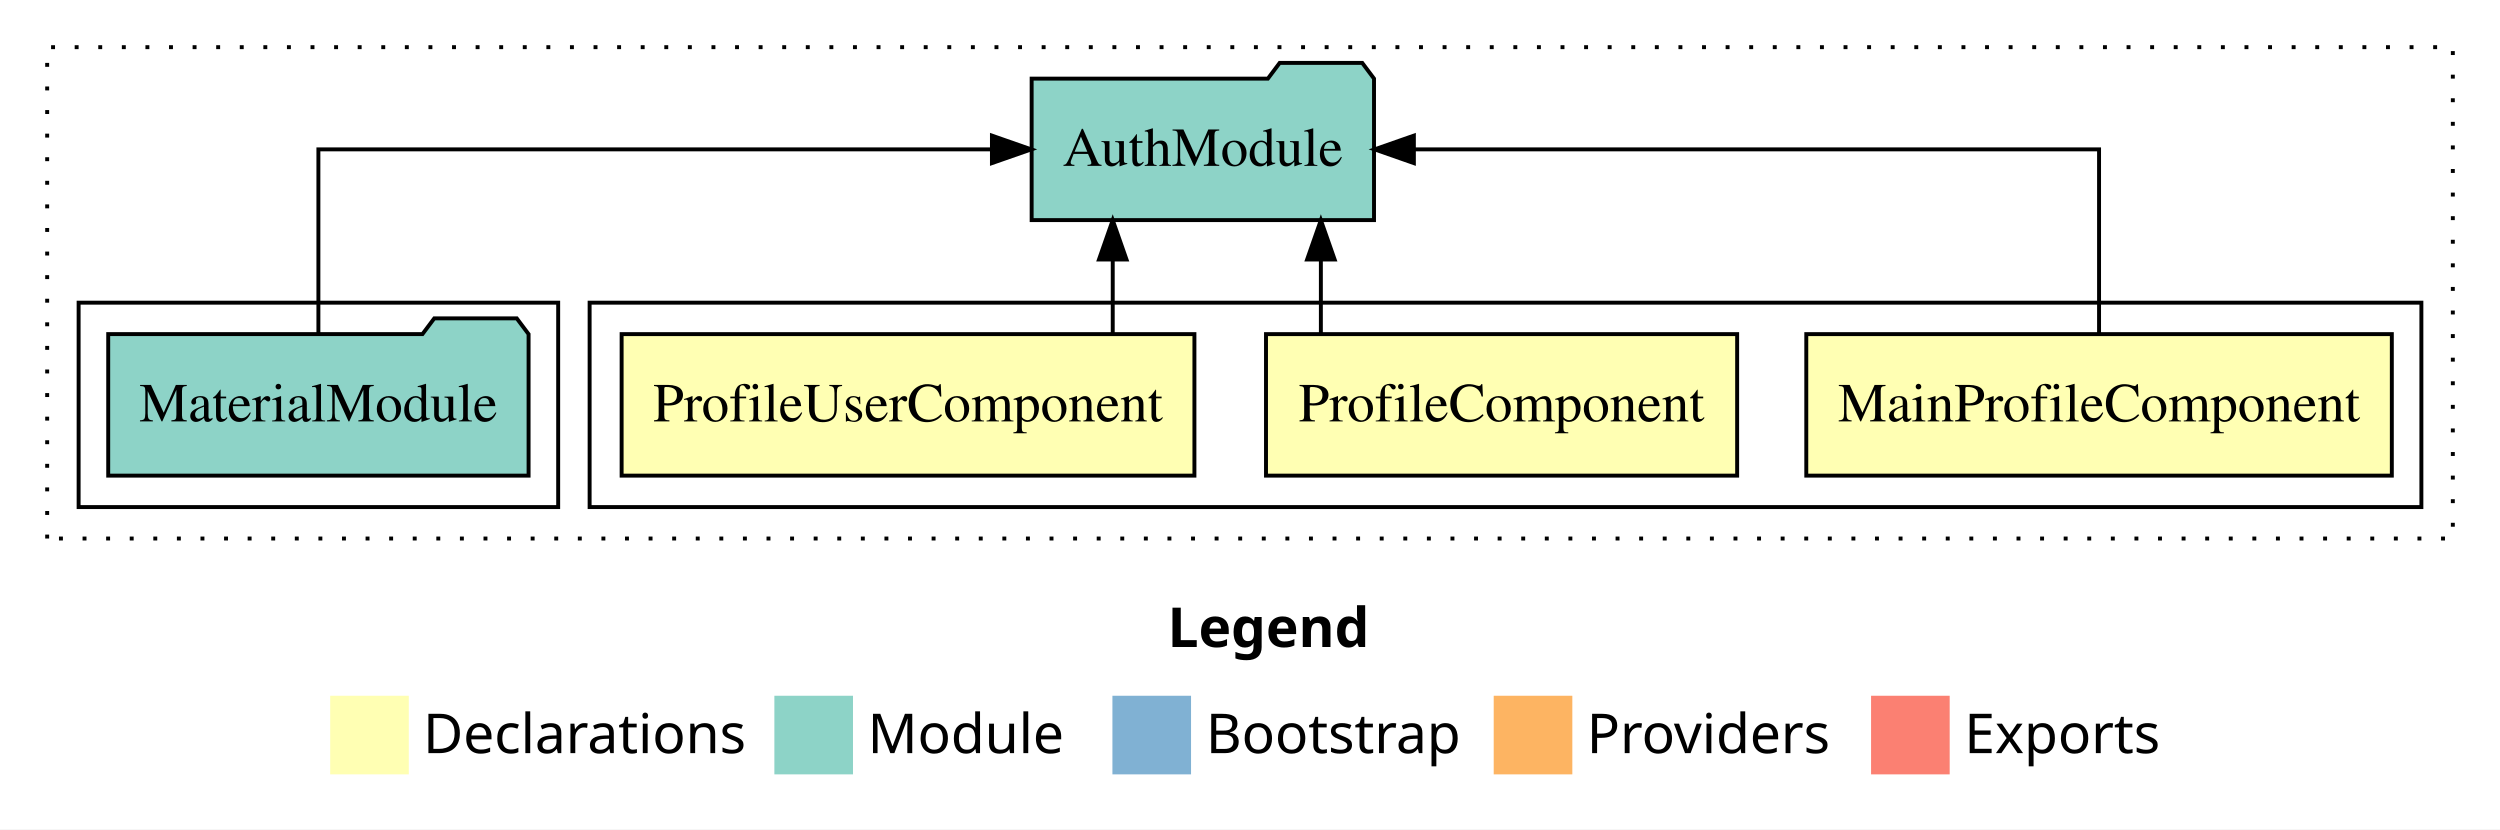
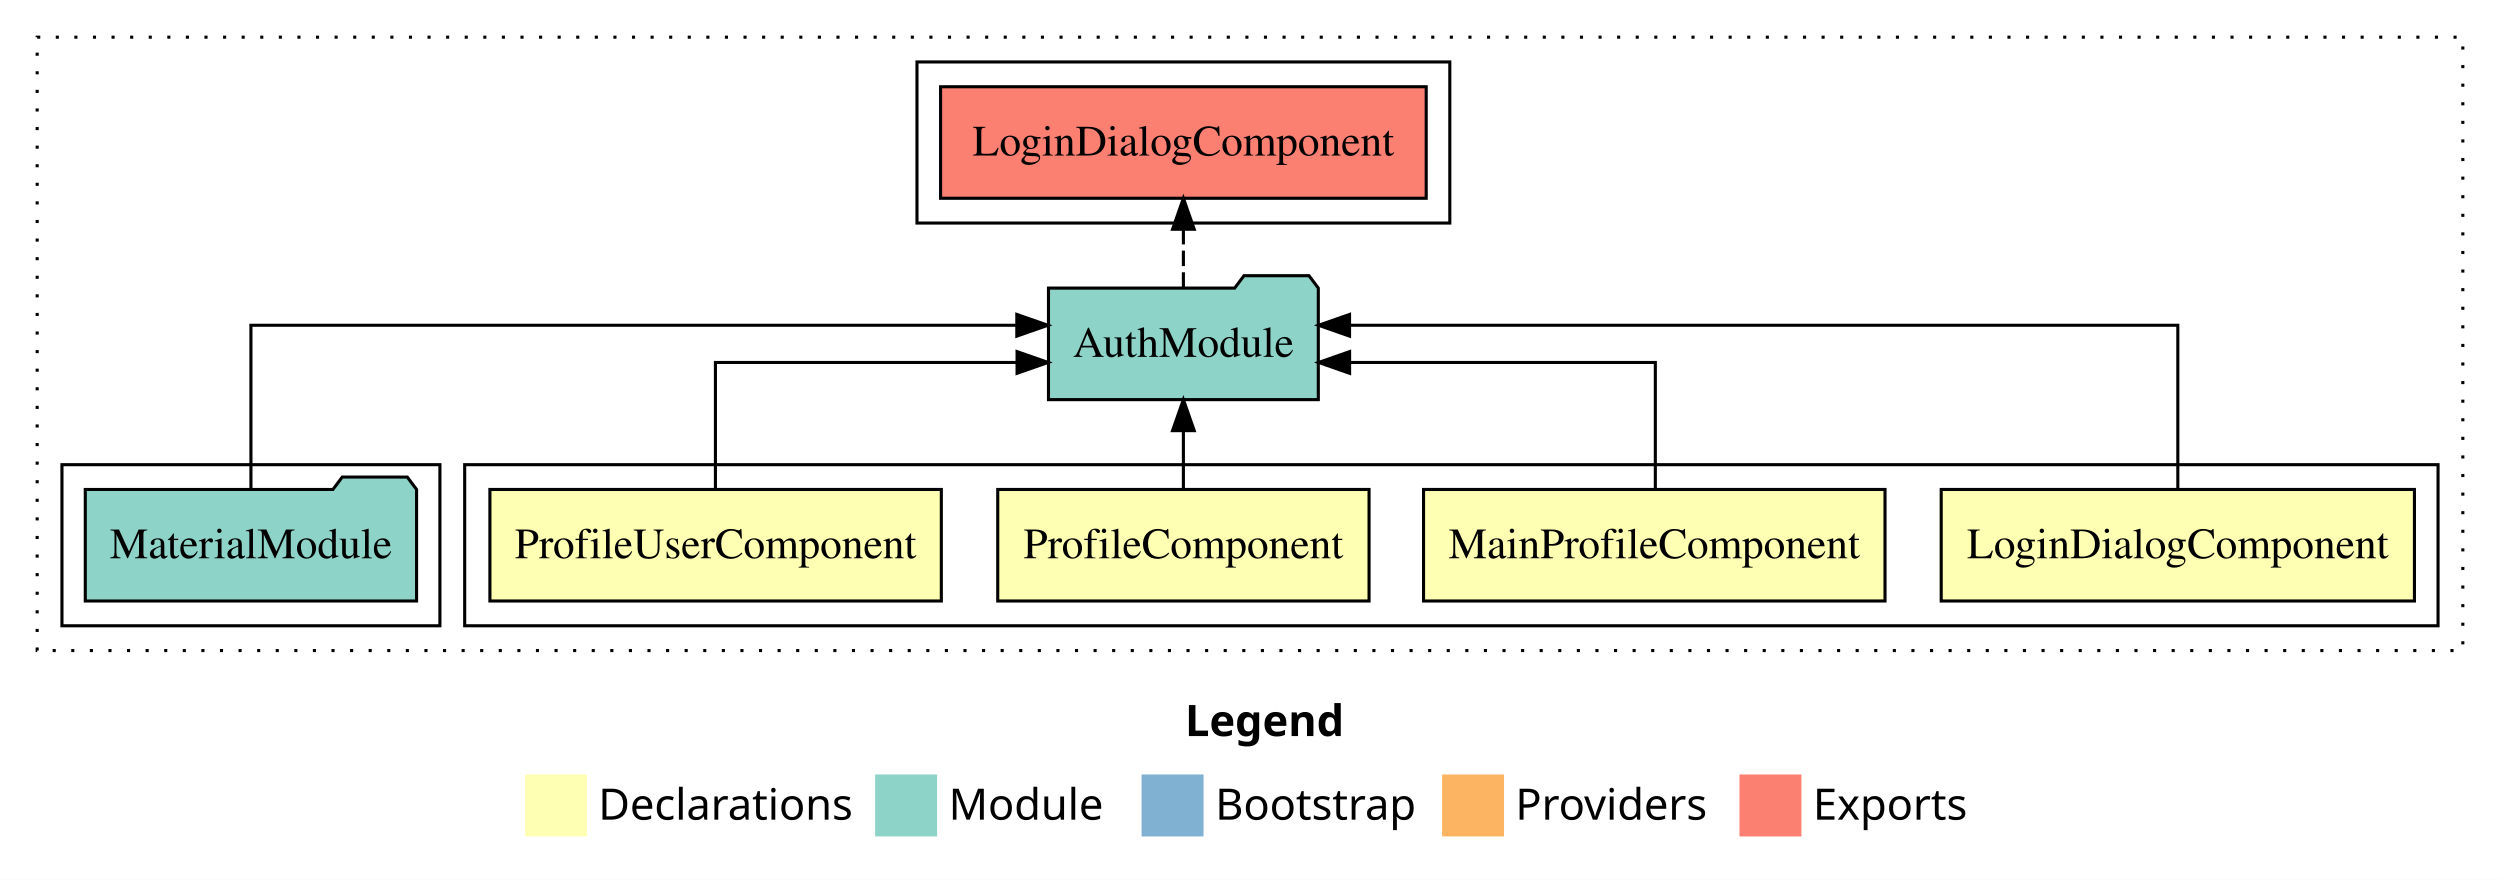
- <svg xmlns="http://www.w3.org/2000/svg" width="636pt" height="211pt" viewBox="0.00 0.00 636.00 211.00">
-   <g id="graph0" class="graph" transform="scale(1 1) rotate(0) translate(4 207)">
-     <polygon fill="white" stroke="transparent" points="-4,4 -4,-207 632,-207 632,4 -4,4" />
-     <text text-anchor="start" x="293.01" y="-42.4" font-family="sans-serif" font-weight="bold" font-size="14.00">Legend</text>
-     <polygon fill="#ffffb3" stroke="transparent" points="80,-10 80,-30 100,-30 100,-10 80,-10" />
-     <text text-anchor="start" x="103.63" y="-15.4" font-family="sans-serif" font-size="14.00">  Declarations</text>
-     <polygon fill="#8dd3c7" stroke="transparent" points="193,-10 193,-30 213,-30 213,-10 193,-10" />
-     <text text-anchor="start" x="216.73" y="-15.4" font-family="sans-serif" font-size="14.00">  Module</text>
-     <polygon fill="#80b1d3" stroke="transparent" points="279,-10 279,-30 299,-30 299,-10 279,-10" />
-     <text text-anchor="start" x="302.78" y="-15.4" font-family="sans-serif" font-size="14.00">  Bootstrap</text>
-     <polygon fill="#fdb462" stroke="transparent" points="376,-10 376,-30 396,-30 396,-10 376,-10" />
-     <text text-anchor="start" x="399.67" y="-15.4" font-family="sans-serif" font-size="14.00">  Providers</text>
-     <polygon fill="#fb8072" stroke="transparent" points="472,-10 472,-30 492,-30 492,-10 472,-10" />
-     <text text-anchor="start" x="495.73" y="-15.4" font-family="sans-serif" font-size="14.00">  Exports</text>
+ <svg xmlns="http://www.w3.org/2000/svg" width="807pt" height="284pt" viewBox="0.00 0.00 807.00 284.00">
+   <g id="graph0" class="graph" transform="scale(1 1) rotate(0) translate(4 280)">
+     <polygon fill="white" stroke="transparent" points="-4,4 -4,-280 803,-280 803,4 -4,4" />
+     <text text-anchor="start" x="378.51" y="-42.4" font-family="sans-serif" font-weight="bold" font-size="14.00">Legend</text>
+     <polygon fill="#ffffb3" stroke="transparent" points="165.5,-10 165.5,-30 185.5,-30 185.5,-10 165.5,-10" />
+     <text text-anchor="start" x="189.13" y="-15.4" font-family="sans-serif" font-size="14.00">  Declarations</text>
+     <polygon fill="#8dd3c7" stroke="transparent" points="278.5,-10 278.5,-30 298.5,-30 298.5,-10 278.5,-10" />
+     <text text-anchor="start" x="302.23" y="-15.4" font-family="sans-serif" font-size="14.00">  Module</text>
+     <polygon fill="#80b1d3" stroke="transparent" points="364.5,-10 364.5,-30 384.5,-30 384.5,-10 364.5,-10" />
+     <text text-anchor="start" x="388.28" y="-15.4" font-family="sans-serif" font-size="14.00">  Bootstrap</text>
+     <polygon fill="#fdb462" stroke="transparent" points="461.5,-10 461.5,-30 481.5,-30 481.5,-10 461.5,-10" />
+     <text text-anchor="start" x="485.17" y="-15.4" font-family="sans-serif" font-size="14.00">  Providers</text>
+     <polygon fill="#fb8072" stroke="transparent" points="557.5,-10 557.5,-30 577.5,-30 577.5,-10 557.5,-10" />
+     <text text-anchor="start" x="581.23" y="-15.4" font-family="sans-serif" font-size="14.00">  Exports</text>
    <g id="clust1" class="cluster">
-       <polygon fill="none" stroke="black" stroke-dasharray="1,5" points="8,-70 8,-195 620,-195 620,-70 8,-70" />
+       <polygon fill="none" stroke="black" stroke-dasharray="1,5" points="8,-70 8,-268 791,-268 791,-70 8,-70" />
    </g>
    <g id="clust2" class="cluster">
-       <polygon fill="none" stroke="black" points="146,-78 146,-130 612,-130 612,-78 146,-78" />
+       <polygon fill="none" stroke="black" points="146,-78 146,-130 783,-130 783,-78 146,-78" />
    </g>
-     <g id="clust6" class="cluster">
+     <g id="clust7" class="cluster">
      <polygon fill="none" stroke="black" points="16,-78 16,-130 138,-130 138,-78 16,-78" />
    </g>
+     <g id="clust8" class="cluster">
+       <polygon fill="none" stroke="black" points="292,-208 292,-260 464,-260 464,-208 292,-208" />
+     </g>
    <g id="node1" class="node">
+       <polygon fill="#ffffb3" stroke="black" points="775.38,-122 622.62,-122 622.62,-86 775.38,-86 775.38,-122" />
+       <text text-anchor="middle" x="699" y="-99.8" font-family="Times,serif" font-size="14.00">LoginDialogComponent</text>
+     </g>
+     <g id="node5" class="node">
+       <polygon fill="#8dd3c7" stroke="black" points="421.55,-187 418.55,-191 397.55,-191 394.55,-187 334.45,-187 334.45,-151 421.55,-151 421.55,-187" />
+       <text text-anchor="middle" x="378" y="-164.8" font-family="Times,serif" font-size="14.00">AuthModule</text>
+     </g>
+     <g id="edge1" class="edge">
+       <path fill="none" stroke="black" d="M699,-122.28C699,-143.32 699,-175 699,-175 699,-175 431.63,-175 431.63,-175" />
+       <polygon fill="black" stroke="black" points="431.63,-171.5 421.63,-175 431.63,-178.5 431.63,-171.5" />
+     </g>
+     <g id="node2" class="node">
      <polygon fill="#ffffb3" stroke="black" points="604.48,-122 455.52,-122 455.52,-86 604.48,-86 604.48,-122" />
      <text text-anchor="middle" x="530" y="-99.8" font-family="Times,serif" font-size="14.00">MainProfileComponent</text>
    </g>
-     <g id="node4" class="node">
-       <polygon fill="#8dd3c7" stroke="black" points="345.55,-187 342.55,-191 321.55,-191 318.55,-187 258.45,-187 258.45,-151 345.55,-151 345.55,-187" />
-       <text text-anchor="middle" x="302" y="-164.8" font-family="Times,serif" font-size="14.00">AuthModule</text>
+     <g id="edge2" class="edge">
+       <path fill="none" stroke="black" d="M530.34,-122.02C530.34,-139.37 530.34,-163 530.34,-163 530.34,-163 431.65,-163 431.65,-163" />
+       <polygon fill="black" stroke="black" points="431.65,-159.5 421.65,-163 431.65,-166.5 431.65,-159.5" />
    </g>
-     <g id="edge1" class="edge">
-       <path fill="none" stroke="black" d="M530,-122.11C530,-141.34 530,-169 530,-169 530,-169 355.69,-169 355.69,-169" />
-       <polygon fill="black" stroke="black" points="355.69,-165.5 345.69,-169 355.69,-172.5 355.69,-165.5" />
-     </g>
-     <g id="node2" class="node">
+     <g id="node3" class="node">
      <polygon fill="#ffffb3" stroke="black" points="437.93,-122 318.07,-122 318.07,-86 437.93,-86 437.93,-122" />
      <text text-anchor="middle" x="378" y="-99.8" font-family="Times,serif" font-size="14.00">ProfileComponent</text>
    </g>
-     <g id="edge2" class="edge">
-       <path fill="none" stroke="black" d="M332.03,-122.11C332.03,-122.11 332.03,-140.99 332.03,-140.99" />
-       <polygon fill="black" stroke="black" points="328.53,-140.99 332.03,-150.99 335.53,-140.99 328.53,-140.99" />
+     <g id="edge3" class="edge">
+       <path fill="none" stroke="black" d="M378,-122.11C378,-122.11 378,-140.99 378,-140.99" />
+       <polygon fill="black" stroke="black" points="374.5,-140.99 378,-150.99 381.5,-140.99 374.5,-140.99" />
    </g>
-     <g id="node3" class="node">
+     <g id="node4" class="node">
      <polygon fill="#ffffb3" stroke="black" points="299.86,-122 154.14,-122 154.14,-86 299.86,-86 299.86,-122" />
      <text text-anchor="middle" x="227" y="-99.8" font-family="Times,serif" font-size="14.00">ProfileUserComponent</text>
    </g>
-     <g id="edge3" class="edge">
-       <path fill="none" stroke="black" d="M279.08,-122.11C279.08,-122.11 279.08,-140.99 279.08,-140.99" />
-       <polygon fill="black" stroke="black" points="275.58,-140.99 279.08,-150.99 282.58,-140.99 275.58,-140.99" />
+     <g id="edge4" class="edge">
+       <path fill="none" stroke="black" d="M226.94,-122.02C226.94,-139.37 226.94,-163 226.94,-163 226.94,-163 324.31,-163 324.31,-163" />
+       <polygon fill="black" stroke="black" points="324.31,-166.5 334.31,-163 324.31,-159.5 324.31,-166.5" />
    </g>
-     <g id="node5" class="node">
+     <g id="node7" class="node">
+       <polygon fill="#fb8072" stroke="black" points="456.38,-252 299.62,-252 299.62,-216 456.38,-216 456.38,-252" />
+       <text text-anchor="middle" x="378" y="-229.8" font-family="Times,serif" font-size="14.00">LoginDialogComponent </text>
+     </g>
+     <g id="edge6" class="edge">
+       <path fill="none" stroke="black" stroke-dasharray="5,2" d="M378,-187.11C378,-187.11 378,-205.99 378,-205.99" />
+       <polygon fill="black" stroke="black" points="374.5,-205.99 378,-215.99 381.5,-205.99 374.5,-205.99" />
+     </g>
+     <g id="node6" class="node">
      <polygon fill="#8dd3c7" stroke="black" points="130.47,-122 127.47,-126 106.47,-126 103.47,-122 23.53,-122 23.53,-86 130.47,-86 130.47,-122" />
      <text text-anchor="middle" x="77" y="-99.8" font-family="Times,serif" font-size="14.00">MaterialModule</text>
    </g>
-     <g id="edge4" class="edge">
-       <path fill="none" stroke="black" d="M77,-122.11C77,-141.34 77,-169 77,-169 77,-169 248.35,-169 248.35,-169" />
-       <polygon fill="black" stroke="black" points="248.35,-172.5 258.35,-169 248.35,-165.5 248.35,-172.5" />
+     <g id="edge5" class="edge">
+       <path fill="none" stroke="black" d="M77,-122.28C77,-143.32 77,-175 77,-175 77,-175 324.23,-175 324.23,-175" />
+       <polygon fill="black" stroke="black" points="324.23,-178.5 334.23,-175 324.23,-171.5 324.23,-178.5" />
    </g>
  </g>
</svg>
